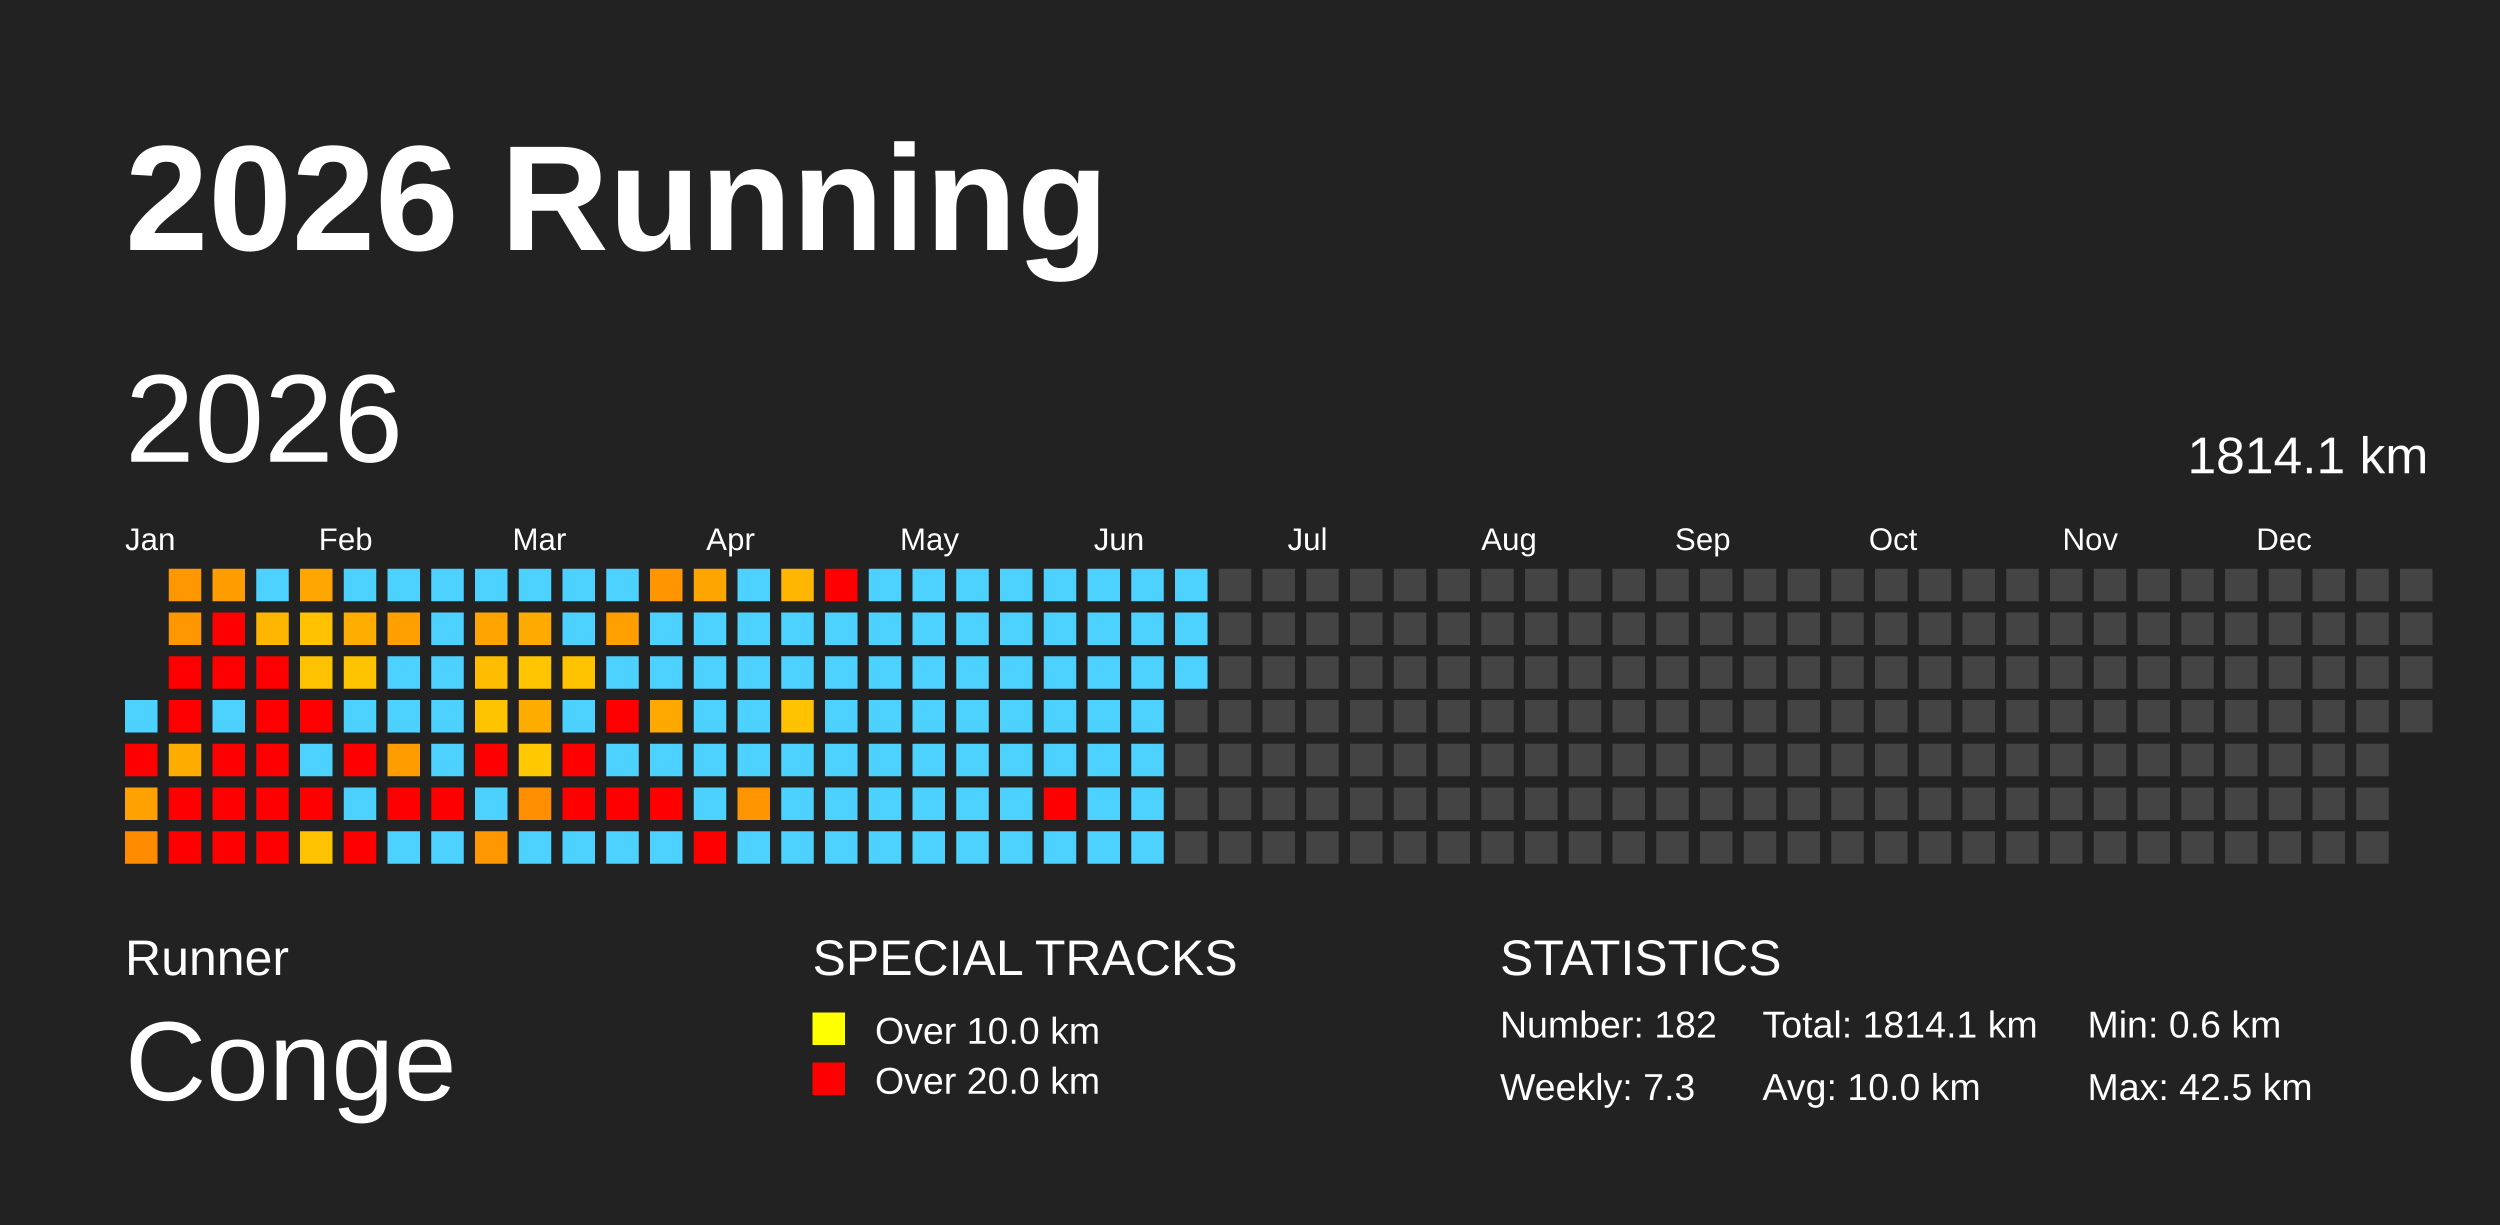
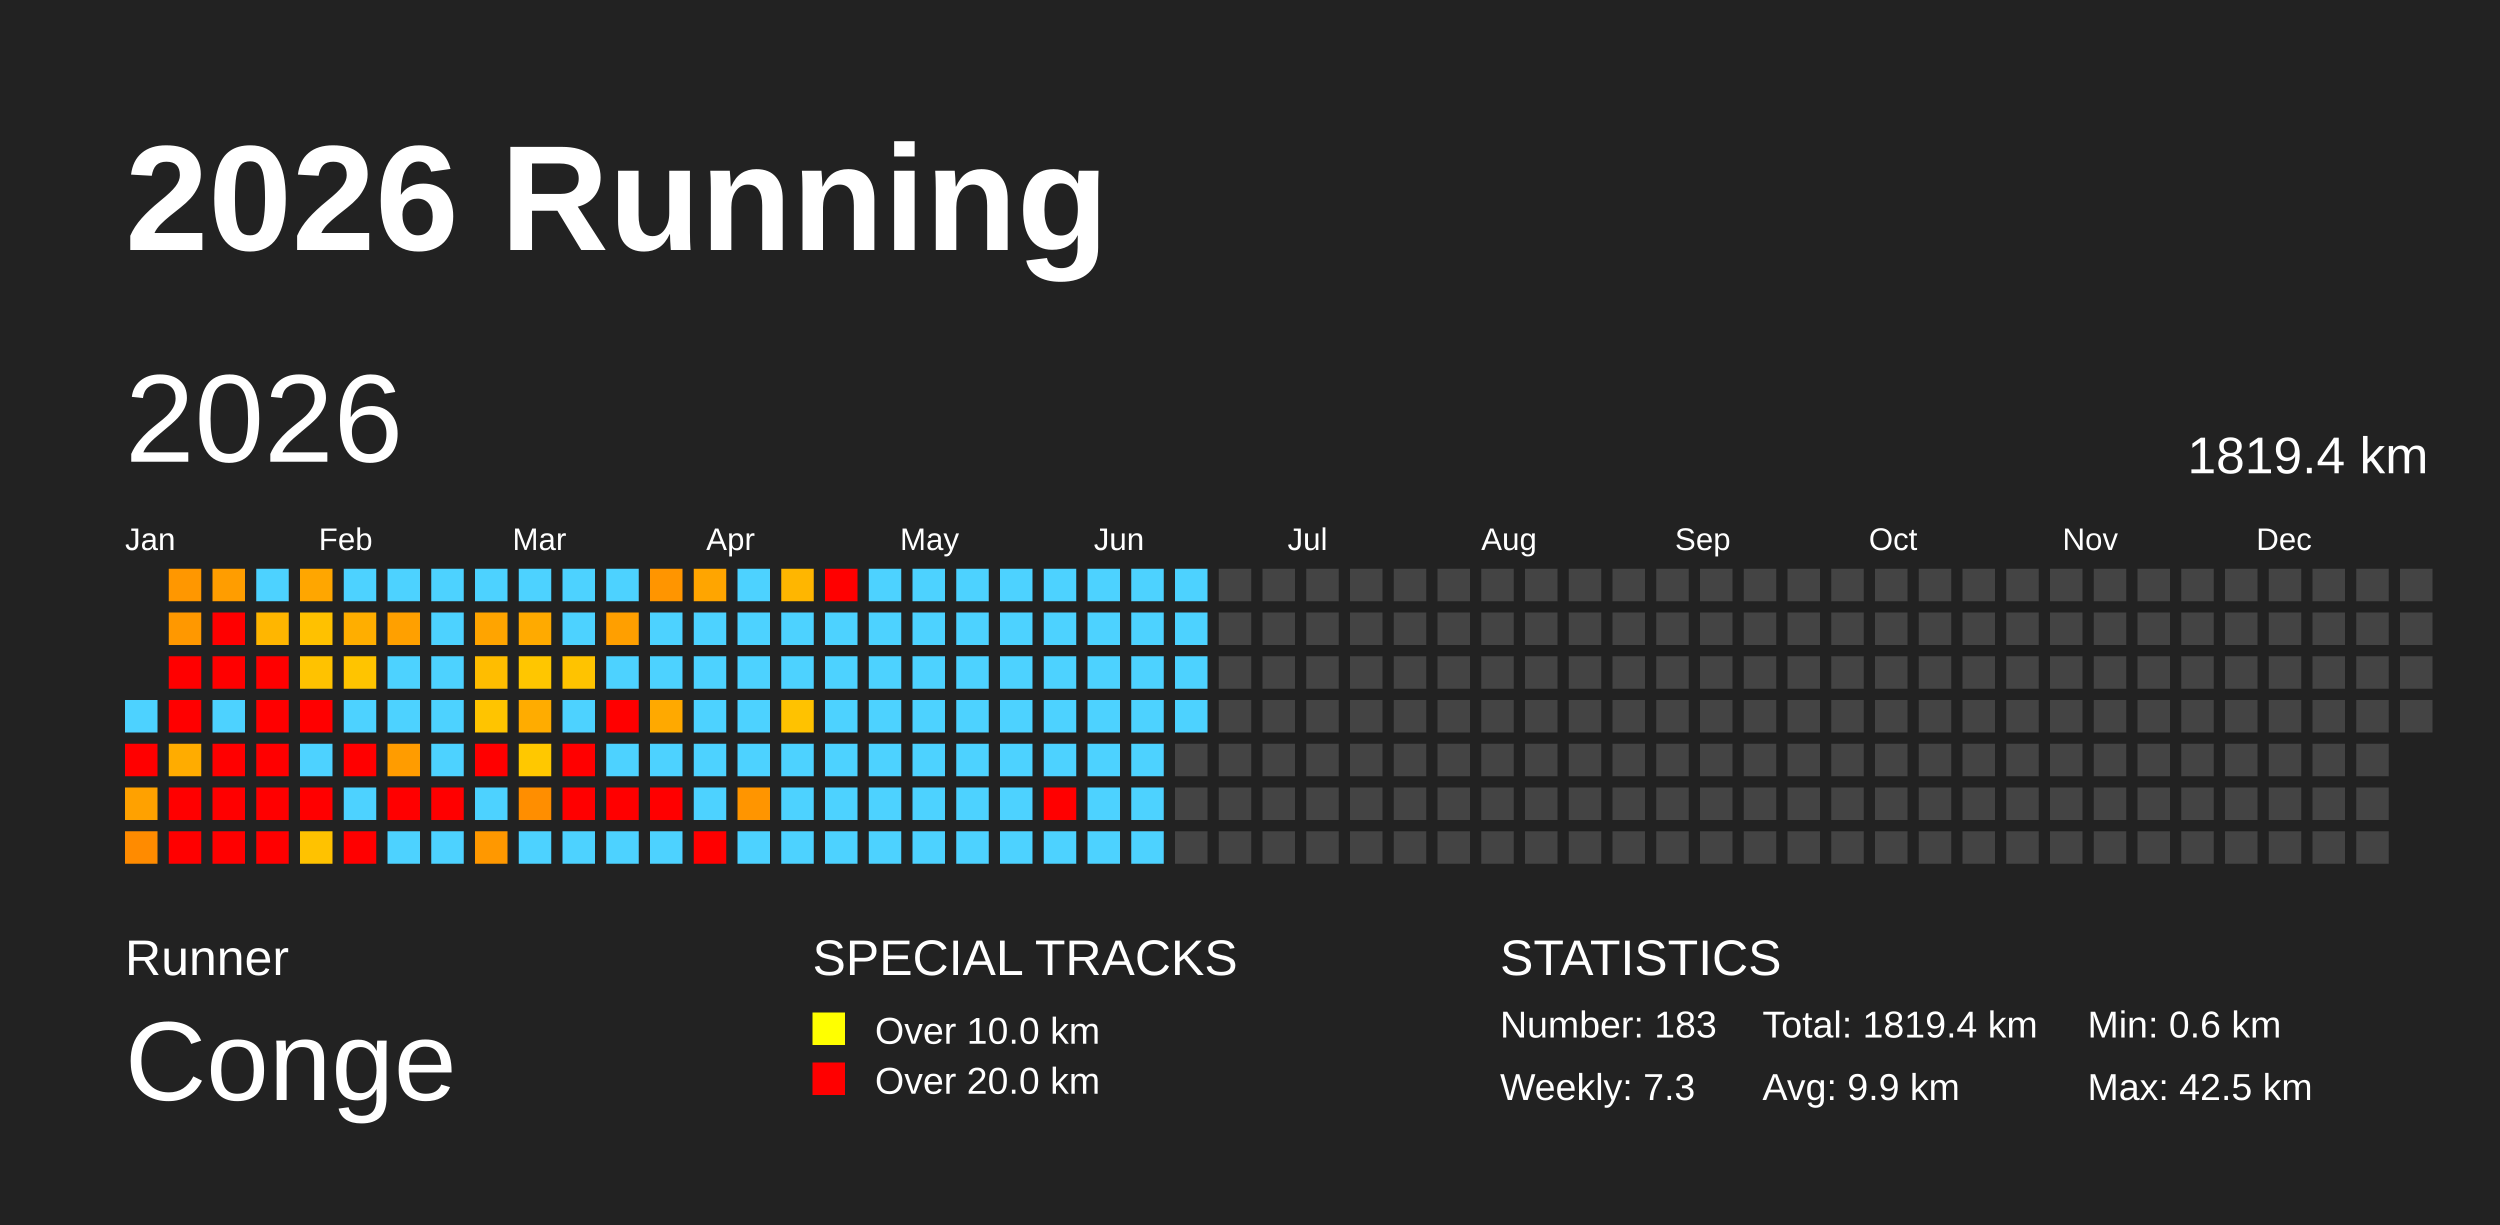
<svg xmlns="http://www.w3.org/2000/svg" baseProfile="full" height="98mm" version="1.1" viewBox="0,0,200,98" width="200mm">
  <defs />
  <rect fill="#222222" height="98" width="200" x="0" y="0" />
  <text fill="#FFFFFF" style="font-size:12px; font-family:Arial; font-weight:bold;" x="10" y="20">2026 Running</text>
  <text fill="#FFFFFF" style="font-size:4px; font-family:Arial" x="10" y="78">Runner</text>
  <text fill="#FFFFFF" style="font-size:9px; font-family:Arial" x="10" y="88">Conge</text>
  <text fill="#FFFFFF" style="font-size:4px; font-family:Arial" x="65" y="78">SPECIAL TRACKS</text>
  <rect fill="yellow" height="2.6" width="2.6" x="65" y="81" />
  <text fill="#FFFFFF" style="font-size:3px; font-family:Arial" x="70" y="83.5">Over 10.0 km</text>
  <rect fill="red" height="2.6" width="2.6" x="65" y="85" />
  <text fill="#FFFFFF" style="font-size:3px; font-family:Arial" x="70" y="87.5">Over 20.0 km</text>
  <text fill="#FFFFFF" style="font-size:4px; font-family:Arial" x="120" y="78">STATISTICS</text>
-   <text fill="#FFFFFF" style="font-size:3px; font-family:Arial" x="120" y="83">Number: 182</text>
+   <text fill="#FFFFFF" style="font-size:3px; font-family:Arial" x="120" y="83">Number: 183</text>
  <text fill="#FFFFFF" style="font-size:3px; font-family:Arial" x="120" y="88">Weekly: 7.3</text>
-   <text fill="#FFFFFF" style="font-size:3px; font-family:Arial" x="141" y="83">Total: 1814.1 km</text>
-   <text fill="#FFFFFF" style="font-size:3px; font-family:Arial" x="141" y="88">Avg: 10.0 km</text>
+   <text fill="#FFFFFF" style="font-size:3px; font-family:Arial" x="141" y="83">Total: 1819.4 km</text>
+   <text fill="#FFFFFF" style="font-size:3px; font-family:Arial" x="141" y="88">Avg: 9.9 km</text>
  <text fill="#FFFFFF" style="font-size:3px; font-family:Arial" x="167" y="83">Min: 0.6 km</text>
  <text fill="#FFFFFF" style="font-size:3px; font-family:Arial" x="167" y="88">Max: 42.5 km</text>
  <text dominant-baseline="hanging" fill="#FFFFFF" style="font-size:10.0px; font-family:Arial;" x="10" y="30">2026</text>
-   <text dominant-baseline="hanging" fill="#FFFFFF" style="font-size:4.125px; font-family:Arial;" x="175" y="35">1814.1 km</text>
+   <text dominant-baseline="hanging" fill="#FFFFFF" style="font-size:4.125px; font-family:Arial;" x="175" y="35">1819.4 km</text>
  <text fill="#FFFFFF" style="font-size:2.5px; font-family:Arial" x="10.0" y="44">Jan</text>
  <text fill="#FFFFFF" style="font-size:2.5px; font-family:Arial" x="25.5" y="44">Feb</text>
  <text fill="#FFFFFF" style="font-size:2.5px; font-family:Arial" x="41.0" y="44">Mar</text>
  <text fill="#FFFFFF" style="font-size:2.5px; font-family:Arial" x="56.5" y="44">Apr</text>
  <text fill="#FFFFFF" style="font-size:2.5px; font-family:Arial" x="72.0" y="44">May</text>
  <text fill="#FFFFFF" style="font-size:2.5px; font-family:Arial" x="87.5" y="44">Jun</text>
  <text fill="#FFFFFF" style="font-size:2.5px; font-family:Arial" x="103.0" y="44">Jul</text>
  <text fill="#FFFFFF" style="font-size:2.5px; font-family:Arial" x="118.5" y="44">Aug</text>
  <text fill="#FFFFFF" style="font-size:2.5px; font-family:Arial" x="134.0" y="44">Sep</text>
  <text fill="#FFFFFF" style="font-size:2.5px; font-family:Arial" x="149.5" y="44">Oct</text>
  <text fill="#FFFFFF" style="font-size:2.5px; font-family:Arial" x="165.0" y="44">Nov</text>
  <text fill="#FFFFFF" style="font-size:2.5px; font-family:Arial" x="180.5" y="44">Dec</text>
  <rect fill="#4dd2ff" height="2.6" width="2.6" x="10.0" y="56.0" />
  <rect fill="red" height="2.6" width="2.6" x="10.0" y="59.5" />
  <rect fill="#ffa100" height="2.6" width="2.6" x="10.0" y="63.0" />
  <rect fill="#ff8b00" height="2.6" width="2.6" x="10.0" y="66.5" />
  <rect fill="#ff9700" height="2.6" width="2.6" x="13.5" y="45.5" />
  <rect fill="#ff9800" height="2.6" width="2.6" x="13.5" y="49.0" />
  <rect fill="red" height="2.6" width="2.6" x="13.5" y="52.5" />
  <rect fill="red" height="2.6" width="2.6" x="13.5" y="56.0" />
  <rect fill="#ffac00" height="2.6" width="2.6" x="13.5" y="59.5" />
  <rect fill="red" height="2.6" width="2.6" x="13.5" y="63.0" />
  <rect fill="red" height="2.6" width="2.6" x="13.5" y="66.5" />
  <rect fill="#ff9d00" height="2.6" width="2.6" x="17.0" y="45.5" />
  <rect fill="red" height="2.6" width="2.6" x="17.0" y="49.0" />
  <rect fill="red" height="2.6" width="2.6" x="17.0" y="52.5" />
  <rect fill="#4dd2ff" height="2.6" width="2.6" x="17.0" y="56.0" />
  <rect fill="red" height="2.6" width="2.6" x="17.0" y="59.5" />
  <rect fill="red" height="2.6" width="2.6" x="17.0" y="63.0" />
  <rect fill="red" height="2.6" width="2.6" x="17.0" y="66.5" />
  <rect fill="#4dd2ff" height="2.6" width="2.6" x="20.5" y="45.5" />
  <rect fill="#ffb600" height="2.6" width="2.6" x="20.5" y="49.0" />
  <rect fill="red" height="2.6" width="2.6" x="20.5" y="52.5" />
  <rect fill="red" height="2.6" width="2.6" x="20.5" y="56.0" />
  <rect fill="red" height="2.6" width="2.6" x="20.5" y="59.5" />
  <rect fill="red" height="2.6" width="2.6" x="20.5" y="63.0" />
  <rect fill="red" height="2.6" width="2.6" x="20.5" y="66.5" />
  <rect fill="#ffa600" height="2.6" width="2.6" x="24.0" y="45.5" />
  <rect fill="#ffc100" height="2.6" width="2.6" x="24.0" y="49.0" />
  <rect fill="#ffc200" height="2.6" width="2.6" x="24.0" y="52.5" />
  <rect fill="red" height="2.6" width="2.6" x="24.0" y="56.0" />
  <rect fill="#4dd2ff" height="2.6" width="2.6" x="24.0" y="59.5" />
  <rect fill="red" height="2.6" width="2.6" x="24.0" y="63.0" />
  <rect fill="#ffc200" height="2.6" width="2.6" x="24.0" y="66.5" />
  <rect fill="#4dd2ff" height="2.6" width="2.6" x="27.5" y="45.5" />
  <rect fill="#ffae00" height="2.6" width="2.6" x="27.5" y="49.0" />
  <rect fill="#ffc400" height="2.6" width="2.6" x="27.5" y="52.5" />
  <rect fill="#4dd2ff" height="2.6" width="2.6" x="27.5" y="56.0" />
  <rect fill="red" height="2.6" width="2.6" x="27.5" y="59.5" />
  <rect fill="#4dd2ff" height="2.6" width="2.6" x="27.5" y="63.0" />
  <rect fill="red" height="2.6" width="2.6" x="27.5" y="66.5" />
  <rect fill="#4dd2ff" height="2.6" width="2.6" x="31.0" y="45.5" />
  <rect fill="#ffa000" height="2.6" width="2.6" x="31.0" y="49.0" />
  <rect fill="#4dd2ff" height="2.6" width="2.6" x="31.0" y="52.5" />
  <rect fill="#4dd2ff" height="2.6" width="2.6" x="31.0" y="56.0" />
  <rect fill="#ff9c00" height="2.6" width="2.6" x="31.0" y="59.5" />
  <rect fill="red" height="2.6" width="2.6" x="31.0" y="63.0" />
  <rect fill="#4dd2ff" height="2.6" width="2.6" x="31.0" y="66.5" />
  <rect fill="#4dd2ff" height="2.6" width="2.6" x="34.5" y="45.5" />
  <rect fill="#4dd2ff" height="2.6" width="2.6" x="34.5" y="49.0" />
  <rect fill="#4dd2ff" height="2.6" width="2.6" x="34.5" y="52.5" />
  <rect fill="#4dd2ff" height="2.6" width="2.6" x="34.5" y="56.0" />
  <rect fill="#4dd2ff" height="2.6" width="2.6" x="34.5" y="59.5" />
  <rect fill="red" height="2.6" width="2.6" x="34.5" y="63.0" />
  <rect fill="#4dd2ff" height="2.6" width="2.6" x="34.5" y="66.5" />
  <rect fill="#4dd2ff" height="2.6" width="2.6" x="38.0" y="45.5" />
  <rect fill="#ffa400" height="2.6" width="2.6" x="38.0" y="49.0" />
  <rect fill="#ffbd00" height="2.6" width="2.6" x="38.0" y="52.5" />
  <rect fill="#ffc400" height="2.6" width="2.6" x="38.0" y="56.0" />
  <rect fill="red" height="2.6" width="2.6" x="38.0" y="59.5" />
  <rect fill="#4dd2ff" height="2.6" width="2.6" x="38.0" y="63.0" />
  <rect fill="#ff9800" height="2.6" width="2.6" x="38.0" y="66.5" />
  <rect fill="#4dd2ff" height="2.6" width="2.6" x="41.5" y="45.5" />
  <rect fill="#ffaa00" height="2.6" width="2.6" x="41.5" y="49.0" />
  <rect fill="#ffc600" height="2.6" width="2.6" x="41.5" y="52.5" />
  <rect fill="#ffac00" height="2.6" width="2.6" x="41.5" y="56.0" />
  <rect fill="#ffc800" height="2.6" width="2.6" x="41.5" y="59.5" />
  <rect fill="#ff8e00" height="2.6" width="2.6" x="41.5" y="63.0" />
  <rect fill="#4dd2ff" height="2.6" width="2.6" x="41.5" y="66.5" />
  <rect fill="#4dd2ff" height="2.6" width="2.6" x="45.0" y="45.5" />
  <rect fill="#4dd2ff" height="2.6" width="2.6" x="45.0" y="49.0" />
  <rect fill="#ffc300" height="2.6" width="2.6" x="45.0" y="52.5" />
  <rect fill="#4dd2ff" height="2.6" width="2.6" x="45.0" y="56.0" />
  <rect fill="red" height="2.6" width="2.6" x="45.0" y="59.5" />
  <rect fill="red" height="2.6" width="2.6" x="45.0" y="63.0" />
  <rect fill="#4dd2ff" height="2.6" width="2.6" x="45.0" y="66.5" />
  <rect fill="#4dd2ff" height="2.6" width="2.6" x="48.5" y="45.5" />
  <rect fill="#ff9f00" height="2.6" width="2.6" x="48.5" y="49.0" />
  <rect fill="#4dd2ff" height="2.6" width="2.6" x="48.5" y="52.5" />
  <rect fill="red" height="2.6" width="2.6" x="48.5" y="56.0" />
  <rect fill="#4dd2ff" height="2.6" width="2.6" x="48.5" y="59.5" />
  <rect fill="red" height="2.6" width="2.6" x="48.5" y="63.0" />
  <rect fill="#4dd2ff" height="2.6" width="2.6" x="48.5" y="66.5" />
  <rect fill="#ff9500" height="2.6" width="2.6" x="52.0" y="45.5" />
  <rect fill="#4dd2ff" height="2.6" width="2.6" x="52.0" y="49.0" />
  <rect fill="#4dd2ff" height="2.6" width="2.6" x="52.0" y="52.5" />
  <rect fill="#ffa900" height="2.6" width="2.6" x="52.0" y="56.0" />
  <rect fill="#4dd2ff" height="2.6" width="2.6" x="52.0" y="59.5" />
  <rect fill="red" height="2.6" width="2.6" x="52.0" y="63.0" />
  <rect fill="#4dd2ff" height="2.6" width="2.6" x="52.0" y="66.5" />
  <rect fill="#ffa500" height="2.6" width="2.6" x="55.5" y="45.5" />
  <rect fill="#4dd2ff" height="2.6" width="2.6" x="55.5" y="49.0" />
  <rect fill="#4dd2ff" height="2.6" width="2.6" x="55.5" y="52.5" />
  <rect fill="#4dd2ff" height="2.6" width="2.6" x="55.5" y="56.0" />
  <rect fill="#4dd2ff" height="2.6" width="2.6" x="55.5" y="59.5" />
  <rect fill="#4dd2ff" height="2.6" width="2.6" x="55.5" y="63.0" />
  <rect fill="red" height="2.6" width="2.6" x="55.5" y="66.5" />
  <rect fill="#4dd2ff" height="2.6" width="2.6" x="59.0" y="45.5" />
  <rect fill="#4dd2ff" height="2.6" width="2.6" x="59.0" y="49.0" />
  <rect fill="#4dd2ff" height="2.6" width="2.6" x="59.0" y="52.5" />
  <rect fill="#4dd2ff" height="2.6" width="2.6" x="59.0" y="56.0" />
  <rect fill="#4dd2ff" height="2.6" width="2.6" x="59.0" y="59.5" />
  <rect fill="#ff9500" height="2.6" width="2.6" x="59.0" y="63.0" />
  <rect fill="#4dd2ff" height="2.6" width="2.6" x="59.0" y="66.5" />
  <rect fill="#ffb600" height="2.6" width="2.6" x="62.5" y="45.5" />
  <rect fill="#4dd2ff" height="2.6" width="2.6" x="62.5" y="49.0" />
  <rect fill="#4dd2ff" height="2.6" width="2.6" x="62.5" y="52.5" />
  <rect fill="#ffc200" height="2.6" width="2.6" x="62.5" y="56.0" />
  <rect fill="#4dd2ff" height="2.6" width="2.6" x="62.5" y="59.5" />
  <rect fill="#4dd2ff" height="2.6" width="2.6" x="62.5" y="63.0" />
  <rect fill="#4dd2ff" height="2.6" width="2.6" x="62.5" y="66.5" />
  <rect fill="red" height="2.6" width="2.6" x="66.0" y="45.5" />
  <rect fill="#4dd2ff" height="2.6" width="2.6" x="66.0" y="49.0" />
  <rect fill="#4dd2ff" height="2.6" width="2.6" x="66.0" y="52.5" />
  <rect fill="#4dd2ff" height="2.6" width="2.6" x="66.0" y="56.0" />
  <rect fill="#4dd2ff" height="2.6" width="2.6" x="66.0" y="59.5" />
  <rect fill="#4dd2ff" height="2.6" width="2.6" x="66.0" y="63.0" />
  <rect fill="#4dd2ff" height="2.6" width="2.6" x="66.0" y="66.5" />
  <rect fill="#4dd2ff" height="2.6" width="2.6" x="69.5" y="45.5" />
  <rect fill="#4dd2ff" height="2.6" width="2.6" x="69.5" y="49.0" />
  <rect fill="#4dd2ff" height="2.6" width="2.6" x="69.5" y="52.5" />
  <rect fill="#4dd2ff" height="2.6" width="2.6" x="69.5" y="56.0" />
  <rect fill="#4dd2ff" height="2.6" width="2.6" x="69.5" y="59.5" />
  <rect fill="#4dd2ff" height="2.6" width="2.6" x="69.5" y="63.0" />
  <rect fill="#4dd2ff" height="2.6" width="2.6" x="69.5" y="66.5" />
  <rect fill="#4dd2ff" height="2.6" width="2.6" x="73.0" y="45.5" />
  <rect fill="#4dd2ff" height="2.6" width="2.6" x="73.0" y="49.0" />
  <rect fill="#4dd2ff" height="2.6" width="2.6" x="73.0" y="52.5" />
  <rect fill="#4dd2ff" height="2.6" width="2.6" x="73.0" y="56.0" />
  <rect fill="#4dd2ff" height="2.6" width="2.6" x="73.0" y="59.5" />
  <rect fill="#4dd2ff" height="2.6" width="2.6" x="73.0" y="63.0" />
  <rect fill="#4dd2ff" height="2.6" width="2.6" x="73.0" y="66.5" />
  <rect fill="#4dd2ff" height="2.6" width="2.6" x="76.5" y="45.5" />
  <rect fill="#4dd2ff" height="2.6" width="2.6" x="76.5" y="49.0" />
  <rect fill="#4dd2ff" height="2.6" width="2.6" x="76.5" y="52.5" />
  <rect fill="#4dd2ff" height="2.6" width="2.6" x="76.5" y="56.0" />
  <rect fill="#4dd2ff" height="2.6" width="2.6" x="76.5" y="59.5" />
  <rect fill="#4dd2ff" height="2.6" width="2.6" x="76.5" y="63.0" />
  <rect fill="#4dd2ff" height="2.6" width="2.6" x="76.5" y="66.5" />
  <rect fill="#4dd2ff" height="2.6" width="2.6" x="80.0" y="45.5" />
  <rect fill="#4dd2ff" height="2.6" width="2.6" x="80.0" y="49.0" />
  <rect fill="#4dd2ff" height="2.6" width="2.6" x="80.0" y="52.5" />
  <rect fill="#4dd2ff" height="2.6" width="2.6" x="80.0" y="56.0" />
  <rect fill="#4dd2ff" height="2.6" width="2.6" x="80.0" y="59.5" />
  <rect fill="#4dd2ff" height="2.6" width="2.6" x="80.0" y="63.0" />
  <rect fill="#4dd2ff" height="2.6" width="2.6" x="80.0" y="66.5" />
  <rect fill="#4dd2ff" height="2.6" width="2.6" x="83.5" y="45.5" />
  <rect fill="#4dd2ff" height="2.6" width="2.6" x="83.5" y="49.0" />
  <rect fill="#4dd2ff" height="2.6" width="2.6" x="83.5" y="52.5" />
  <rect fill="#4dd2ff" height="2.6" width="2.6" x="83.5" y="56.0" />
  <rect fill="#4dd2ff" height="2.6" width="2.6" x="83.5" y="59.5" />
  <rect fill="red" height="2.6" width="2.6" x="83.5" y="63.0" />
  <rect fill="#4dd2ff" height="2.6" width="2.6" x="83.5" y="66.5" />
  <rect fill="#4dd2ff" height="2.6" width="2.6" x="87.0" y="45.5" />
  <rect fill="#4dd2ff" height="2.6" width="2.6" x="87.0" y="49.0" />
  <rect fill="#4dd2ff" height="2.6" width="2.6" x="87.0" y="52.5" />
  <rect fill="#4dd2ff" height="2.6" width="2.6" x="87.0" y="56.0" />
  <rect fill="#4dd2ff" height="2.6" width="2.6" x="87.0" y="59.5" />
  <rect fill="#4dd2ff" height="2.6" width="2.6" x="87.0" y="63.0" />
  <rect fill="#4dd2ff" height="2.6" width="2.6" x="87.0" y="66.5" />
  <rect fill="#4dd2ff" height="2.6" width="2.6" x="90.5" y="45.5" />
  <rect fill="#4dd2ff" height="2.6" width="2.6" x="90.5" y="49.0" />
  <rect fill="#4dd2ff" height="2.6" width="2.6" x="90.5" y="52.5" />
  <rect fill="#4dd2ff" height="2.6" width="2.6" x="90.5" y="56.0" />
  <rect fill="#4dd2ff" height="2.6" width="2.6" x="90.5" y="59.5" />
  <rect fill="#4dd2ff" height="2.6" width="2.6" x="90.5" y="63.0" />
  <rect fill="#4dd2ff" height="2.6" width="2.6" x="90.5" y="66.5" />
  <rect fill="#4dd2ff" height="2.6" width="2.6" x="94.0" y="45.5" />
  <rect fill="#4dd2ff" height="2.6" width="2.6" x="94.0" y="49.0" />
  <rect fill="#4dd2ff" height="2.6" width="2.6" x="94.0" y="52.5" />
-   <rect fill="#444444" height="2.6" width="2.6" x="94.0" y="56.0" />
+   <rect fill="#4dd2ff" height="2.6" width="2.6" x="94.0" y="56.0" />
  <rect fill="#444444" height="2.6" width="2.6" x="94.0" y="59.5" />
  <rect fill="#444444" height="2.6" width="2.6" x="94.0" y="63.0" />
  <rect fill="#444444" height="2.6" width="2.6" x="94.0" y="66.5" />
  <rect fill="#444444" height="2.6" width="2.6" x="97.5" y="45.5" />
  <rect fill="#444444" height="2.6" width="2.6" x="97.5" y="49.0" />
  <rect fill="#444444" height="2.6" width="2.6" x="97.5" y="52.5" />
  <rect fill="#444444" height="2.6" width="2.6" x="97.5" y="56.0" />
  <rect fill="#444444" height="2.6" width="2.6" x="97.5" y="59.5" />
  <rect fill="#444444" height="2.6" width="2.6" x="97.5" y="63.0" />
  <rect fill="#444444" height="2.6" width="2.6" x="97.5" y="66.5" />
  <rect fill="#444444" height="2.6" width="2.6" x="101.0" y="45.5" />
  <rect fill="#444444" height="2.6" width="2.6" x="101.0" y="49.0" />
  <rect fill="#444444" height="2.6" width="2.6" x="101.0" y="52.5" />
  <rect fill="#444444" height="2.6" width="2.6" x="101.0" y="56.0" />
  <rect fill="#444444" height="2.6" width="2.6" x="101.0" y="59.5" />
  <rect fill="#444444" height="2.6" width="2.6" x="101.0" y="63.0" />
  <rect fill="#444444" height="2.6" width="2.6" x="101.0" y="66.5" />
  <rect fill="#444444" height="2.6" width="2.6" x="104.5" y="45.5" />
  <rect fill="#444444" height="2.6" width="2.6" x="104.5" y="49.0" />
  <rect fill="#444444" height="2.6" width="2.6" x="104.5" y="52.5" />
  <rect fill="#444444" height="2.6" width="2.6" x="104.5" y="56.0" />
  <rect fill="#444444" height="2.6" width="2.6" x="104.5" y="59.5" />
  <rect fill="#444444" height="2.6" width="2.6" x="104.5" y="63.0" />
  <rect fill="#444444" height="2.6" width="2.6" x="104.5" y="66.5" />
  <rect fill="#444444" height="2.6" width="2.6" x="108.0" y="45.5" />
  <rect fill="#444444" height="2.6" width="2.6" x="108.0" y="49.0" />
  <rect fill="#444444" height="2.6" width="2.6" x="108.0" y="52.5" />
  <rect fill="#444444" height="2.6" width="2.6" x="108.0" y="56.0" />
  <rect fill="#444444" height="2.6" width="2.6" x="108.0" y="59.5" />
  <rect fill="#444444" height="2.6" width="2.6" x="108.0" y="63.0" />
  <rect fill="#444444" height="2.6" width="2.6" x="108.0" y="66.5" />
  <rect fill="#444444" height="2.6" width="2.6" x="111.5" y="45.5" />
  <rect fill="#444444" height="2.6" width="2.6" x="111.5" y="49.0" />
  <rect fill="#444444" height="2.6" width="2.6" x="111.5" y="52.5" />
  <rect fill="#444444" height="2.6" width="2.6" x="111.5" y="56.0" />
  <rect fill="#444444" height="2.6" width="2.6" x="111.5" y="59.5" />
  <rect fill="#444444" height="2.6" width="2.6" x="111.5" y="63.0" />
  <rect fill="#444444" height="2.6" width="2.6" x="111.5" y="66.5" />
  <rect fill="#444444" height="2.6" width="2.6" x="115.0" y="45.5" />
  <rect fill="#444444" height="2.6" width="2.6" x="115.0" y="49.0" />
  <rect fill="#444444" height="2.6" width="2.6" x="115.0" y="52.5" />
  <rect fill="#444444" height="2.6" width="2.6" x="115.0" y="56.0" />
  <rect fill="#444444" height="2.6" width="2.6" x="115.0" y="59.5" />
  <rect fill="#444444" height="2.6" width="2.6" x="115.0" y="63.0" />
  <rect fill="#444444" height="2.6" width="2.6" x="115.0" y="66.5" />
  <rect fill="#444444" height="2.6" width="2.6" x="118.5" y="45.5" />
  <rect fill="#444444" height="2.6" width="2.6" x="118.5" y="49.0" />
  <rect fill="#444444" height="2.6" width="2.6" x="118.5" y="52.5" />
  <rect fill="#444444" height="2.6" width="2.6" x="118.5" y="56.0" />
  <rect fill="#444444" height="2.6" width="2.6" x="118.5" y="59.5" />
  <rect fill="#444444" height="2.6" width="2.6" x="118.5" y="63.0" />
  <rect fill="#444444" height="2.6" width="2.6" x="118.5" y="66.5" />
  <rect fill="#444444" height="2.6" width="2.6" x="122.0" y="45.5" />
  <rect fill="#444444" height="2.6" width="2.6" x="122.0" y="49.0" />
  <rect fill="#444444" height="2.6" width="2.6" x="122.0" y="52.5" />
  <rect fill="#444444" height="2.6" width="2.6" x="122.0" y="56.0" />
  <rect fill="#444444" height="2.6" width="2.6" x="122.0" y="59.5" />
  <rect fill="#444444" height="2.6" width="2.6" x="122.0" y="63.0" />
  <rect fill="#444444" height="2.6" width="2.6" x="122.0" y="66.5" />
  <rect fill="#444444" height="2.6" width="2.6" x="125.5" y="45.5" />
  <rect fill="#444444" height="2.6" width="2.6" x="125.5" y="49.0" />
  <rect fill="#444444" height="2.6" width="2.6" x="125.5" y="52.5" />
  <rect fill="#444444" height="2.6" width="2.6" x="125.5" y="56.0" />
  <rect fill="#444444" height="2.6" width="2.6" x="125.5" y="59.5" />
  <rect fill="#444444" height="2.6" width="2.6" x="125.5" y="63.0" />
  <rect fill="#444444" height="2.6" width="2.6" x="125.5" y="66.5" />
  <rect fill="#444444" height="2.6" width="2.6" x="129.0" y="45.5" />
  <rect fill="#444444" height="2.6" width="2.6" x="129.0" y="49.0" />
  <rect fill="#444444" height="2.6" width="2.6" x="129.0" y="52.5" />
  <rect fill="#444444" height="2.6" width="2.6" x="129.0" y="56.0" />
  <rect fill="#444444" height="2.6" width="2.6" x="129.0" y="59.5" />
  <rect fill="#444444" height="2.6" width="2.6" x="129.0" y="63.0" />
  <rect fill="#444444" height="2.6" width="2.6" x="129.0" y="66.5" />
  <rect fill="#444444" height="2.6" width="2.6" x="132.5" y="45.5" />
  <rect fill="#444444" height="2.6" width="2.6" x="132.5" y="49.0" />
  <rect fill="#444444" height="2.6" width="2.6" x="132.5" y="52.5" />
  <rect fill="#444444" height="2.6" width="2.6" x="132.5" y="56.0" />
  <rect fill="#444444" height="2.6" width="2.6" x="132.5" y="59.5" />
  <rect fill="#444444" height="2.6" width="2.6" x="132.5" y="63.0" />
  <rect fill="#444444" height="2.6" width="2.6" x="132.5" y="66.5" />
  <rect fill="#444444" height="2.6" width="2.6" x="136.0" y="45.5" />
  <rect fill="#444444" height="2.6" width="2.6" x="136.0" y="49.0" />
  <rect fill="#444444" height="2.6" width="2.6" x="136.0" y="52.5" />
  <rect fill="#444444" height="2.6" width="2.6" x="136.0" y="56.0" />
  <rect fill="#444444" height="2.6" width="2.6" x="136.0" y="59.5" />
  <rect fill="#444444" height="2.6" width="2.6" x="136.0" y="63.0" />
  <rect fill="#444444" height="2.6" width="2.6" x="136.0" y="66.5" />
  <rect fill="#444444" height="2.6" width="2.6" x="139.5" y="45.5" />
  <rect fill="#444444" height="2.6" width="2.6" x="139.5" y="49.0" />
  <rect fill="#444444" height="2.6" width="2.6" x="139.5" y="52.5" />
  <rect fill="#444444" height="2.6" width="2.6" x="139.5" y="56.0" />
  <rect fill="#444444" height="2.6" width="2.6" x="139.5" y="59.5" />
  <rect fill="#444444" height="2.6" width="2.6" x="139.5" y="63.0" />
  <rect fill="#444444" height="2.6" width="2.6" x="139.5" y="66.5" />
  <rect fill="#444444" height="2.6" width="2.6" x="143.0" y="45.5" />
  <rect fill="#444444" height="2.6" width="2.6" x="143.0" y="49.0" />
  <rect fill="#444444" height="2.6" width="2.6" x="143.0" y="52.5" />
  <rect fill="#444444" height="2.6" width="2.6" x="143.0" y="56.0" />
  <rect fill="#444444" height="2.6" width="2.6" x="143.0" y="59.5" />
  <rect fill="#444444" height="2.6" width="2.6" x="143.0" y="63.0" />
  <rect fill="#444444" height="2.6" width="2.6" x="143.0" y="66.5" />
  <rect fill="#444444" height="2.6" width="2.6" x="146.5" y="45.5" />
  <rect fill="#444444" height="2.6" width="2.6" x="146.5" y="49.0" />
  <rect fill="#444444" height="2.6" width="2.6" x="146.5" y="52.5" />
  <rect fill="#444444" height="2.6" width="2.6" x="146.5" y="56.0" />
  <rect fill="#444444" height="2.6" width="2.6" x="146.5" y="59.5" />
  <rect fill="#444444" height="2.6" width="2.6" x="146.5" y="63.0" />
  <rect fill="#444444" height="2.6" width="2.6" x="146.5" y="66.5" />
  <rect fill="#444444" height="2.6" width="2.6" x="150.0" y="45.5" />
  <rect fill="#444444" height="2.6" width="2.6" x="150.0" y="49.0" />
  <rect fill="#444444" height="2.6" width="2.6" x="150.0" y="52.5" />
  <rect fill="#444444" height="2.6" width="2.6" x="150.0" y="56.0" />
  <rect fill="#444444" height="2.6" width="2.6" x="150.0" y="59.5" />
  <rect fill="#444444" height="2.6" width="2.6" x="150.0" y="63.0" />
  <rect fill="#444444" height="2.6" width="2.6" x="150.0" y="66.5" />
  <rect fill="#444444" height="2.6" width="2.6" x="153.5" y="45.5" />
  <rect fill="#444444" height="2.6" width="2.6" x="153.5" y="49.0" />
  <rect fill="#444444" height="2.6" width="2.6" x="153.5" y="52.5" />
  <rect fill="#444444" height="2.6" width="2.6" x="153.5" y="56.0" />
  <rect fill="#444444" height="2.6" width="2.6" x="153.5" y="59.5" />
  <rect fill="#444444" height="2.6" width="2.6" x="153.5" y="63.0" />
  <rect fill="#444444" height="2.6" width="2.6" x="153.5" y="66.5" />
  <rect fill="#444444" height="2.6" width="2.6" x="157.0" y="45.5" />
  <rect fill="#444444" height="2.6" width="2.6" x="157.0" y="49.0" />
  <rect fill="#444444" height="2.6" width="2.6" x="157.0" y="52.5" />
  <rect fill="#444444" height="2.6" width="2.6" x="157.0" y="56.0" />
  <rect fill="#444444" height="2.6" width="2.6" x="157.0" y="59.5" />
  <rect fill="#444444" height="2.6" width="2.6" x="157.0" y="63.0" />
  <rect fill="#444444" height="2.6" width="2.6" x="157.0" y="66.5" />
  <rect fill="#444444" height="2.6" width="2.6" x="160.5" y="45.5" />
  <rect fill="#444444" height="2.6" width="2.6" x="160.5" y="49.0" />
  <rect fill="#444444" height="2.6" width="2.6" x="160.5" y="52.5" />
  <rect fill="#444444" height="2.6" width="2.6" x="160.5" y="56.0" />
  <rect fill="#444444" height="2.6" width="2.6" x="160.5" y="59.5" />
  <rect fill="#444444" height="2.6" width="2.6" x="160.5" y="63.0" />
  <rect fill="#444444" height="2.6" width="2.6" x="160.5" y="66.5" />
  <rect fill="#444444" height="2.6" width="2.6" x="164.0" y="45.5" />
  <rect fill="#444444" height="2.6" width="2.6" x="164.0" y="49.0" />
  <rect fill="#444444" height="2.6" width="2.6" x="164.0" y="52.5" />
  <rect fill="#444444" height="2.6" width="2.6" x="164.0" y="56.0" />
  <rect fill="#444444" height="2.6" width="2.6" x="164.0" y="59.5" />
  <rect fill="#444444" height="2.6" width="2.6" x="164.0" y="63.0" />
  <rect fill="#444444" height="2.6" width="2.6" x="164.0" y="66.5" />
  <rect fill="#444444" height="2.6" width="2.6" x="167.5" y="45.5" />
  <rect fill="#444444" height="2.6" width="2.6" x="167.5" y="49.0" />
  <rect fill="#444444" height="2.6" width="2.6" x="167.5" y="52.5" />
  <rect fill="#444444" height="2.6" width="2.6" x="167.5" y="56.0" />
  <rect fill="#444444" height="2.6" width="2.6" x="167.5" y="59.5" />
  <rect fill="#444444" height="2.6" width="2.6" x="167.5" y="63.0" />
  <rect fill="#444444" height="2.6" width="2.6" x="167.5" y="66.5" />
  <rect fill="#444444" height="2.6" width="2.6" x="171.0" y="45.5" />
  <rect fill="#444444" height="2.6" width="2.6" x="171.0" y="49.0" />
  <rect fill="#444444" height="2.6" width="2.6" x="171.0" y="52.5" />
  <rect fill="#444444" height="2.6" width="2.6" x="171.0" y="56.0" />
  <rect fill="#444444" height="2.6" width="2.6" x="171.0" y="59.5" />
  <rect fill="#444444" height="2.6" width="2.6" x="171.0" y="63.0" />
  <rect fill="#444444" height="2.6" width="2.6" x="171.0" y="66.5" />
  <rect fill="#444444" height="2.6" width="2.6" x="174.5" y="45.5" />
  <rect fill="#444444" height="2.6" width="2.6" x="174.5" y="49.0" />
  <rect fill="#444444" height="2.6" width="2.6" x="174.5" y="52.5" />
  <rect fill="#444444" height="2.6" width="2.6" x="174.5" y="56.0" />
  <rect fill="#444444" height="2.6" width="2.6" x="174.5" y="59.5" />
  <rect fill="#444444" height="2.6" width="2.6" x="174.5" y="63.0" />
  <rect fill="#444444" height="2.6" width="2.6" x="174.5" y="66.5" />
  <rect fill="#444444" height="2.6" width="2.6" x="178.0" y="45.5" />
  <rect fill="#444444" height="2.6" width="2.6" x="178.0" y="49.0" />
  <rect fill="#444444" height="2.6" width="2.6" x="178.0" y="52.5" />
  <rect fill="#444444" height="2.6" width="2.6" x="178.0" y="56.0" />
  <rect fill="#444444" height="2.6" width="2.6" x="178.0" y="59.5" />
  <rect fill="#444444" height="2.6" width="2.6" x="178.0" y="63.0" />
  <rect fill="#444444" height="2.6" width="2.6" x="178.0" y="66.5" />
  <rect fill="#444444" height="2.6" width="2.6" x="181.5" y="45.5" />
  <rect fill="#444444" height="2.6" width="2.6" x="181.5" y="49.0" />
  <rect fill="#444444" height="2.6" width="2.6" x="181.5" y="52.5" />
  <rect fill="#444444" height="2.6" width="2.6" x="181.5" y="56.0" />
  <rect fill="#444444" height="2.6" width="2.6" x="181.5" y="59.5" />
  <rect fill="#444444" height="2.6" width="2.6" x="181.5" y="63.0" />
  <rect fill="#444444" height="2.6" width="2.6" x="181.5" y="66.5" />
  <rect fill="#444444" height="2.6" width="2.6" x="185.0" y="45.5" />
  <rect fill="#444444" height="2.6" width="2.6" x="185.0" y="49.0" />
  <rect fill="#444444" height="2.6" width="2.6" x="185.0" y="52.5" />
  <rect fill="#444444" height="2.6" width="2.6" x="185.0" y="56.0" />
  <rect fill="#444444" height="2.6" width="2.6" x="185.0" y="59.5" />
  <rect fill="#444444" height="2.6" width="2.6" x="185.0" y="63.0" />
  <rect fill="#444444" height="2.6" width="2.6" x="185.0" y="66.5" />
  <rect fill="#444444" height="2.6" width="2.6" x="188.5" y="45.5" />
  <rect fill="#444444" height="2.6" width="2.6" x="188.5" y="49.0" />
  <rect fill="#444444" height="2.6" width="2.6" x="188.5" y="52.5" />
  <rect fill="#444444" height="2.6" width="2.6" x="188.5" y="56.0" />
  <rect fill="#444444" height="2.6" width="2.6" x="188.5" y="59.5" />
  <rect fill="#444444" height="2.6" width="2.6" x="188.5" y="63.0" />
  <rect fill="#444444" height="2.6" width="2.6" x="188.5" y="66.5" />
  <rect fill="#444444" height="2.6" width="2.6" x="192.0" y="45.5" />
  <rect fill="#444444" height="2.6" width="2.6" x="192.0" y="49.0" />
  <rect fill="#444444" height="2.6" width="2.6" x="192.0" y="52.5" />
  <rect fill="#444444" height="2.6" width="2.6" x="192.0" y="56.0" />
</svg>
